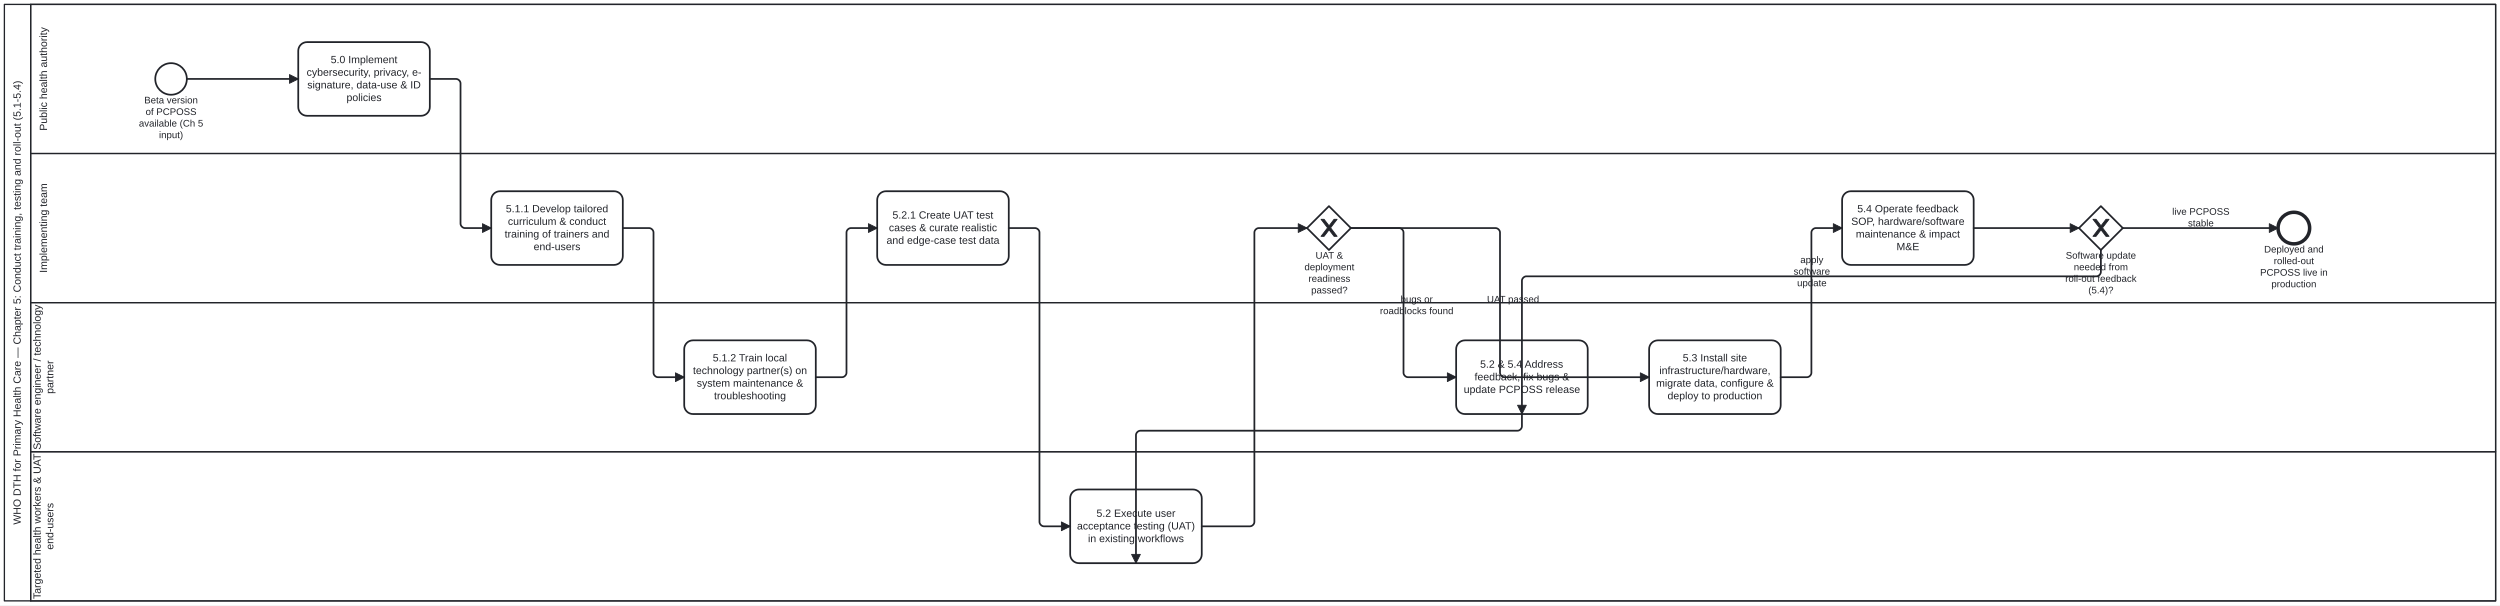
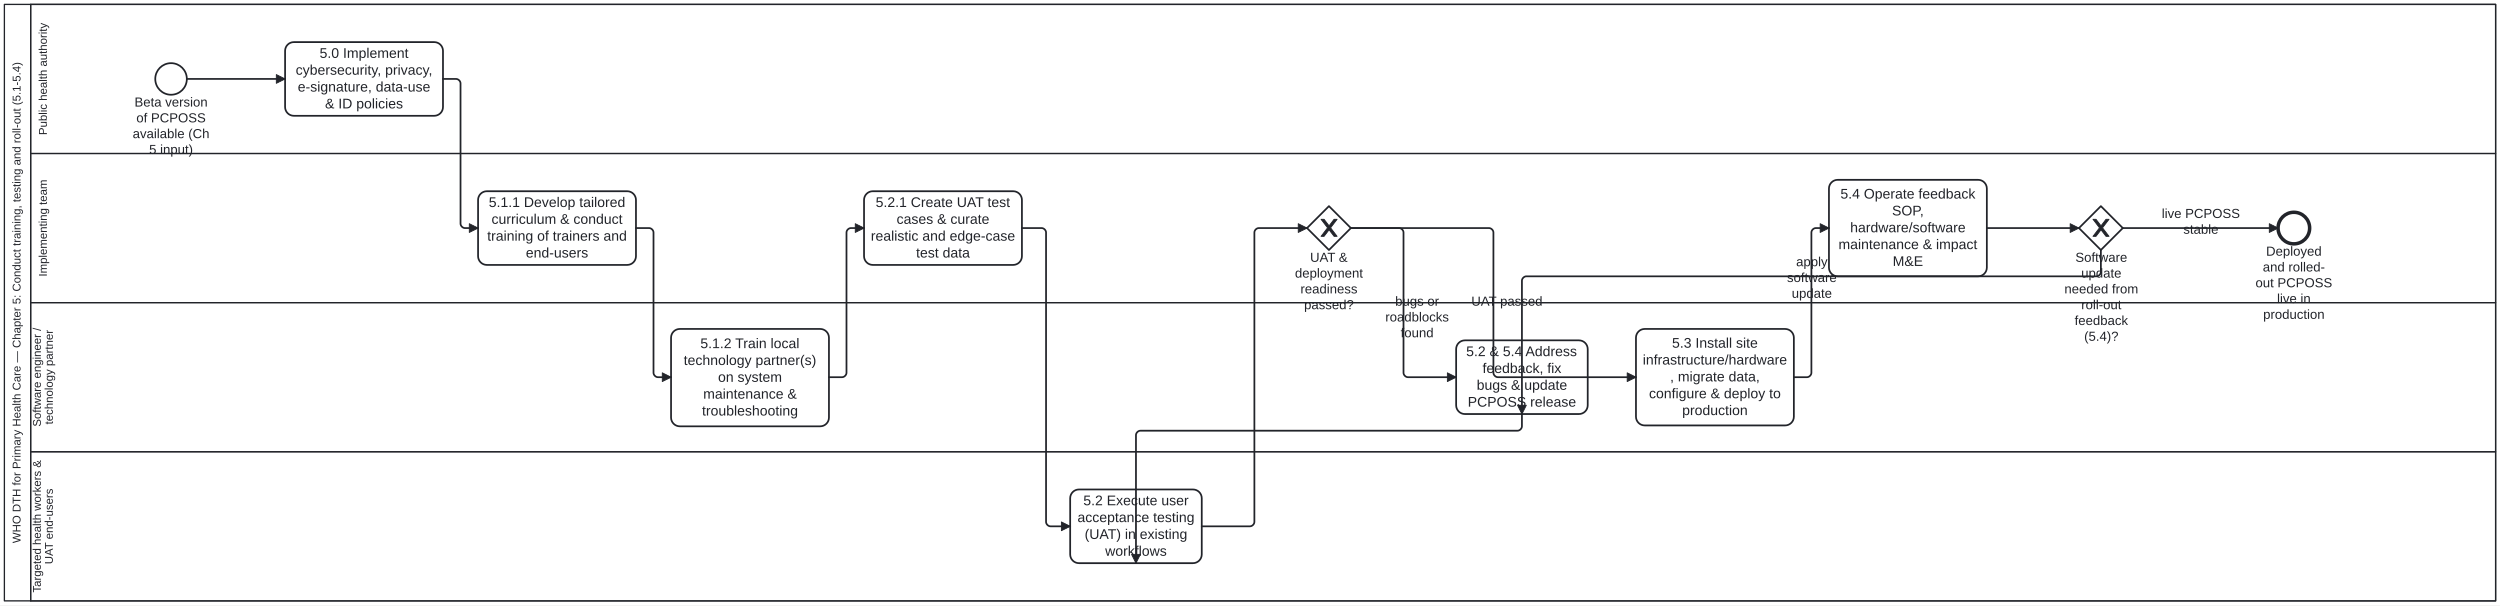
<svg xmlns="http://www.w3.org/2000/svg" width="100%" style="max-width:100%;height:auto" viewBox="155 75 2850 690" version="1.1">
  <rect x="155" y="75" width="2850" height="690" fill="#ffffff" />
  <g class="djs-group">
    <g class="djs-element djs-shape" data-element-id="Participant_Process_TrainingTestingAndRollOut" style="display: block;" transform="matrix(1 0 0 1 160 80)">
      <g class="djs-visual">
        <rect x="0" y="0" width="2840" height="680" rx="0" ry="0" style="stroke-linecap: round; stroke-linejoin: round; stroke: rgb(34, 36, 42); stroke-width: 1.5px; fill: white; fill-opacity: 0.95;" />
        <path style="fill: none; stroke-linecap: round; stroke-linejoin: round; stroke: rgb(34, 36, 42); stroke-width: 1.5px;" d="M30,0L30,680" />
-         <text lineHeight="1.2" class="djs-label" style="font-family: Arial, sans-serif; font-size: 12px; font-weight: normal; fill: rgb(34, 36, 42);" transform="matrix(-1.83697e-16 -1 1 -1.83697e-16 0 680)">
-           <tspan x="86.904" y="18.6">WHO DTH for Primary Health Care — Chapter 5: Conduct training, testing and roll-out (5.1-5.4)</tspan>
+         <text lineHeight="1.05" class="djs-label" transform="matrix(-1.83697e-16 -1 1 -1.83697e-16 0 680)" style="font-family: Arial, sans-serif; font-size: 13px; font-weight: normal; fill: rgb(34, 36, 42);">
+           <tspan x="65.813" y="18.413">WHO DTH for Primary Health Care — Chapter 5: Conduct training, testing and roll-out (5.1-5.4)</tspan>
        </text>
      </g>
      <rect class="djs-hit djs-hit-all" x="0" y="0" width="2840" height="680" style="fill: none; stroke-opacity: 0; stroke: white; stroke-width: 15px;" />
    </g>
    <g class="djs-children">
      <g class="djs-group">
        <g class="djs-element djs-shape" data-element-id="Lane-Ch5-Users" style="display: block;" transform="matrix(1 0 0 1 190 590)">
          <g class="djs-visual">
            <rect x="0" y="0" width="2810" height="170" rx="0" ry="0" style="stroke-linecap: round; stroke-linejoin: round; stroke: rgb(34, 36, 42); stroke-width: 1.5px; fill: white; fill-opacity: 0.25;" />
-             <text lineHeight="1.2" class="djs-label" style="font-family: Arial, sans-serif; font-size: 12px; font-weight: normal; fill: rgb(34, 36, 42);" transform="matrix(-1.83697e-16 -1 1 -1.83697e-16 0 170)">
-               <tspan x="2.075" y="11.4">Targeted health workers &amp; UAT</tspan>
-               <tspan x="58.319" y="25.8">end-users</tspan>
+             <text lineHeight="1.05" class="djs-label" transform="matrix(-1.83697e-16 -1 1 -1.83697e-16 0 170)" style="font-family: Arial, sans-serif; font-size: 13px; font-weight: normal; fill: rgb(34, 36, 42);">
+               <tspan x="9.488" y="11.588">Targeted health workers &amp; </tspan>
+               <tspan x="41.772" y="25.238">UAT end-users</tspan>
            </text>
          </g>
          <rect class="djs-hit djs-hit-all" x="0" y="0" width="2810" height="170" style="fill: none; stroke-opacity: 0; stroke: white; stroke-width: 15px;" />
        </g>
      </g>
      <g class="djs-group">
        <g class="djs-element djs-shape" data-element-id="Lane-Ch5-Engineer" style="display: block;" transform="matrix(1 0 0 1 190 420)">
          <g class="djs-visual">
            <rect x="0" y="0" width="2810" height="170" rx="0" ry="0" style="stroke-linecap: round; stroke-linejoin: round; stroke: rgb(34, 36, 42); stroke-width: 1.5px; fill: white; fill-opacity: 0.25;" />
-             <text lineHeight="1.2" class="djs-label" style="font-family: Arial, sans-serif; font-size: 12px; font-weight: normal; fill: rgb(34, 36, 42);" transform="matrix(-1.83697e-16 -1 1 -1.83697e-16 0 170)">
-               <tspan x="2.28" y="11.4">Software engineer / technology </tspan>
-               <tspan x="65.989" y="25.8">partner</tspan>
+             <text lineHeight="1.05" class="djs-label" transform="matrix(-1.83697e-16 -1 1 -1.83697e-16 0 170)" style="font-family: Arial, sans-serif; font-size: 13px; font-weight: normal; fill: rgb(34, 36, 42);">
+               <tspan x="28.633" y="11.588">Software engineer / </tspan>
+               <tspan x="31.159" y="25.238">technology partner</tspan>
            </text>
          </g>
          <rect class="djs-hit djs-hit-all" x="0" y="0" width="2810" height="170" style="fill: none; stroke-opacity: 0; stroke: white; stroke-width: 15px;" />
        </g>
      </g>
      <g class="djs-group">
        <g class="djs-element djs-shape" data-element-id="Lane-Ch5-Impl" style="display: block;" transform="matrix(1 0 0 1 190 250)">
          <g class="djs-visual">
            <rect x="0" y="0" width="2810" height="170" rx="0" ry="0" style="stroke-linecap: round; stroke-linejoin: round; stroke: rgb(34, 36, 42); stroke-width: 1.5px; fill: white; fill-opacity: 0.25;" />
-             <text lineHeight="1.2" class="djs-label" style="font-family: Arial, sans-serif; font-size: 12px; font-weight: normal; fill: rgb(34, 36, 42);" transform="matrix(-1.83697e-16 -1 1 -1.83697e-16 0 170)">
-               <tspan x="33.977" y="18.6">Implementing team</tspan>
+             <text lineHeight="1.05" class="djs-label" transform="matrix(-1.83697e-16 -1 1 -1.83697e-16 0 170)" style="font-family: Arial, sans-serif; font-size: 13px; font-weight: normal; fill: rgb(34, 36, 42);">
+               <tspan x="29.725" y="18.413">Implementing team</tspan>
            </text>
          </g>
          <rect class="djs-hit djs-hit-all" x="0" y="0" width="2810" height="170" style="fill: none; stroke-opacity: 0; stroke: white; stroke-width: 15px;" />
        </g>
      </g>
      <g class="djs-group">
        <g class="djs-element djs-shape" data-element-id="Lane-Ch5-PHA" style="display: block;" transform="matrix(1 0 0 1 190 80)">
          <g class="djs-visual">
            <rect x="0" y="0" width="2810" height="170" rx="0" ry="0" style="stroke-linecap: round; stroke-linejoin: round; stroke: rgb(34, 36, 42); stroke-width: 1.5px; fill: white; fill-opacity: 0.25;" />
-             <text lineHeight="1.2" class="djs-label" style="font-family: Arial, sans-serif; font-size: 12px; font-weight: normal; fill: rgb(34, 36, 42);" transform="matrix(-1.83697e-16 -1 1 -1.83697e-16 0 170)">
-               <tspan x="25.964" y="18.6">Public health authority</tspan>
+             <text lineHeight="1.05" class="djs-label" transform="matrix(-1.83697e-16 -1 1 -1.83697e-16 0 170)" style="font-family: Arial, sans-serif; font-size: 13px; font-weight: normal; fill: rgb(34, 36, 42);">
+               <tspan x="21.044" y="18.413">Public health authority</tspan>
            </text>
          </g>
          <rect class="djs-hit djs-hit-all" x="0" y="0" width="2810" height="170" style="fill: none; stroke-opacity: 0; stroke: white; stroke-width: 15px;" />
        </g>
      </g>
      <g class="djs-group">
        <g class="djs-element djs-shape" data-element-id="Start_Ch5" style="display: block;" transform="matrix(1 0 0 1 332 147)">
          <g class="djs-visual">
            <circle cx="18" cy="18" r="18" style="stroke-linecap: round; stroke-linejoin: round; stroke: rgb(34, 36, 42); stroke-width: 2px; fill: white; fill-opacity: 0.95;" />
          </g>
          <rect class="djs-hit djs-hit-all" x="0" y="0" width="36" height="36" style="fill: none; stroke-opacity: 0; stroke: white; stroke-width: 15px;" />
        </g>
      </g>
      <g class="djs-group">
-         <g class="djs-element djs-shape" data-element-id="Start_Ch5_label" style="display: block;" transform="matrix(1 0 0 1 313 183)">
-           <g class="djs-visual">
-             <text lineHeight="1.2" class="djs-label" style="font-family: Arial, sans-serif; font-size: 11px; font-weight: normal; fill: rgb(34, 36, 42);">
-               <tspan x="6.428" y="9.9">Beta version </tspan>
-               <tspan x="7.961" y="23.1">of PCPOSS </tspan>
-               <tspan x="0.313" y="36.3">available (Ch 5</tspan>
-               <tspan x="23.242" y="49.5">input)</tspan>
-             </text>
-           </g>
-           <rect class="djs-hit djs-hit-all" x="0" y="0" width="74" height="53" style="fill: none; stroke-opacity: 0; stroke: white; stroke-width: 15px;" />
-         </g>
-       </g>
-       <g class="djs-group">
-         <g class="djs-element djs-shape" data-element-id="Task_5_0_Policies" style="display: block;" transform="matrix(1 0 0 1 495 123)">
+         <g class="djs-element djs-shape" data-element-id="Start_Ch5_label" style="display: block;" transform="matrix(1 0 0 1 306 183)">
+           <g class="djs-visual">
+             <text lineHeight="1.2" class="djs-label" style="font-family: Arial, sans-serif; font-size: 15px; font-weight: normal; fill: rgb(34, 36, 42);">
+               <tspan x="2.311" y="13.5">Beta version</tspan>
+               <tspan x="4.402" y="31.5">of PCPOSS </tspan>
+               <tspan x="0.227" y="49.5">available (Ch</tspan>
+               <tspan x="18.984" y="67.5">5 input)</tspan>
+             </text>
+           </g>
+           <rect class="djs-hit djs-hit-all" x="0" y="0" width="88" height="72" style="fill: none; stroke-opacity: 0; stroke: white; stroke-width: 15px;" />
+         </g>
+       </g>
+       <g class="djs-group">
+         <g class="djs-element djs-shape" data-element-id="Task_5_0_Policies" style="display: block;" transform="matrix(1 0 0 1 480 123)">
+           <g class="djs-visual">
+             <rect x="0" y="0" width="180" height="84" rx="10" ry="10" style="stroke-linecap: round; stroke-linejoin: round; stroke: rgb(34, 36, 42); stroke-width: 2px; fill: white; fill-opacity: 0.95;" />
+             <text lineHeight="1.2" class="djs-label" style="font-family: Arial, sans-serif; font-size: 16px; font-weight: normal; fill: rgb(34, 36, 42);">
+               <tspan x="39.309" y="18">5.0 Implement </tspan>
+               <tspan x="12.055" y="37.2">cybersecurity, privacy, </tspan>
+               <tspan x="14.398" y="56.4">e-signature, data-use </tspan>
+               <tspan x="45.539" y="75.6">&amp; ID policies</tspan>
+             </text>
+           </g>
+           <rect class="djs-hit djs-hit-all" x="0" y="0" width="180" height="84" style="fill: none; stroke-opacity: 0; stroke: white; stroke-width: 15px;" />
+         </g>
+       </g>
+       <g class="djs-group">
+         <g class="djs-element djs-shape" data-element-id="Task_5_1_1_TrainUsers" style="display: block;" transform="matrix(1 0 0 1 700 293)">
+           <g class="djs-visual">
+             <rect x="0" y="0" width="180" height="84" rx="10" ry="10" style="stroke-linecap: round; stroke-linejoin: round; stroke: rgb(34, 36, 42); stroke-width: 2px; fill: white; fill-opacity: 0.95;" />
+             <text lineHeight="1.2" class="djs-label" style="font-family: Arial, sans-serif; font-size: 16px; font-weight: normal; fill: rgb(34, 36, 42);">
+               <tspan x="12.172" y="18">5.1.1 Develop tailored </tspan>
+               <tspan x="15.305" y="37.2">curriculum &amp; conduct </tspan>
+               <tspan x="10.398" y="56.4">training of trainers and</tspan>
+               <tspan x="54.426" y="75.6">end-users</tspan>
+             </text>
+           </g>
+           <rect class="djs-hit djs-hit-all" x="0" y="0" width="180" height="84" style="fill: none; stroke-opacity: 0; stroke: white; stroke-width: 15px;" />
+         </g>
+       </g>
+       <g class="djs-group">
+         <g class="djs-element djs-shape" data-element-id="Task_5_1_2_TrainMaintenance" style="display: block;" transform="matrix(1 0 0 1 920 450)">
+           <g class="djs-visual">
+             <rect x="0" y="0" width="180" height="111" rx="10" ry="10" style="stroke-linecap: round; stroke-linejoin: round; stroke: rgb(34, 36, 42); stroke-width: 2px; fill: white; fill-opacity: 0.95;" />
+             <text lineHeight="1.2" class="djs-label" style="font-family: Arial, sans-serif; font-size: 16px; font-weight: normal; fill: rgb(34, 36, 42);">
+               <tspan x="33.379" y="21.9">5.1.2 Train local </tspan>
+               <tspan x="14.406" y="41.1">technology partner(s) </tspan>
+               <tspan x="53.543" y="60.3">on system </tspan>
+               <tspan x="36.633" y="79.5">maintenance &amp; </tspan>
+               <tspan x="35.293" y="98.7">troubleshooting</tspan>
+             </text>
+           </g>
+           <rect class="djs-hit djs-hit-all" x="0" y="0" width="180" height="111" style="fill: none; stroke-opacity: 0; stroke: white; stroke-width: 15px;" />
+         </g>
+       </g>
+       <g class="djs-group">
+         <g class="djs-element djs-shape" data-element-id="Task_5_2_1_CurateTestCases" style="display: block;" transform="matrix(1 0 0 1 1140 293)">
+           <g class="djs-visual">
+             <rect x="0" y="0" width="180" height="84" rx="10" ry="10" style="stroke-linecap: round; stroke-linejoin: round; stroke: rgb(34, 36, 42); stroke-width: 2px; fill: white; fill-opacity: 0.95;" />
+             <text lineHeight="1.2" class="djs-label" style="font-family: Arial, sans-serif; font-size: 16px; font-weight: normal; fill: rgb(34, 36, 42);">
+               <tspan x="13.227" y="18">5.2.1 Create UAT test </tspan>
+               <tspan x="37.086" y="37.2">cases &amp; curate </tspan>
+               <tspan x="7.73" y="56.4">realistic and edge-case</tspan>
+               <tspan x="59.312" y="75.6">test data</tspan>
+             </text>
+           </g>
+           <rect class="djs-hit djs-hit-all" x="0" y="0" width="180" height="84" style="fill: none; stroke-opacity: 0; stroke: white; stroke-width: 15px;" />
+         </g>
+       </g>
+       <g class="djs-group">
+         <g class="djs-element djs-shape" data-element-id="Task_5_2_RunUat" style="display: block;" transform="matrix(1 0 0 1 1375 633)">
          <g class="djs-visual">
            <rect x="0" y="0" width="150" height="84" rx="10" ry="10" style="stroke-linecap: round; stroke-linejoin: round; stroke: rgb(34, 36, 42); stroke-width: 2px; fill: white; fill-opacity: 0.95;" />
-             <text lineHeight="1.2" class="djs-label" style="font-family: Arial, sans-serif; font-size: 12px; font-weight: normal; fill: rgb(34, 36, 42);">
-               <tspan x="36.981" y="24">5.0 Implement </tspan>
-               <tspan x="9.539" y="38.4">cybersecurity, privacy, e-</tspan>
-               <tspan x="10.298" y="52.8">signature, data-use &amp; ID </tspan>
-               <tspan x="54.99" y="67.2">policies</tspan>
-             </text>
-           </g>
-           <rect class="djs-hit djs-hit-all" x="0" y="0" width="150" height="84" style="fill: none; stroke-opacity: 0; stroke: white; stroke-width: 15px;" />
-         </g>
-       </g>
-       <g class="djs-group">
-         <g class="djs-element djs-shape" data-element-id="Task_5_1_1_TrainUsers" style="display: block;" transform="matrix(1 0 0 1 715 293)">
-           <g class="djs-visual">
-             <rect x="0" y="0" width="150" height="84" rx="10" ry="10" style="stroke-linecap: round; stroke-linejoin: round; stroke: rgb(34, 36, 42); stroke-width: 2px; fill: white; fill-opacity: 0.95;" />
-             <text lineHeight="1.2" class="djs-label" style="font-family: Arial, sans-serif; font-size: 12px; font-weight: normal; fill: rgb(34, 36, 42);">
-               <tspan x="16.629" y="24">5.1.1 Develop tailored </tspan>
-               <tspan x="18.979" y="38.4">curriculum &amp; conduct </tspan>
-               <tspan x="15.299" y="52.8">training of trainers and </tspan>
-               <tspan x="48.319" y="67.2">end-users</tspan>
-             </text>
-           </g>
-           <rect class="djs-hit djs-hit-all" x="0" y="0" width="150" height="84" style="fill: none; stroke-opacity: 0; stroke: white; stroke-width: 15px;" />
-         </g>
-       </g>
-       <g class="djs-group">
-         <g class="djs-element djs-shape" data-element-id="Task_5_1_2_TrainMaintenance" style="display: block;" transform="matrix(1 0 0 1 935 463)">
-           <g class="djs-visual">
-             <rect x="0" y="0" width="150" height="84" rx="10" ry="10" style="stroke-linecap: round; stroke-linejoin: round; stroke: rgb(34, 36, 42); stroke-width: 2px; fill: white; fill-opacity: 0.95;" />
-             <text lineHeight="1.2" class="djs-label" style="font-family: Arial, sans-serif; font-size: 12px; font-weight: normal; fill: rgb(34, 36, 42);">
-               <tspan x="32.534" y="24">5.1.2 Train local </tspan>
-               <tspan x="9.964" y="38.4">technology partner(s) on</tspan>
-               <tspan x="14.306" y="52.8">system maintenance &amp; </tspan>
-               <tspan x="33.97" y="67.2">troubleshooting</tspan>
-             </text>
-           </g>
-           <rect class="djs-hit djs-hit-all" x="0" y="0" width="150" height="84" style="fill: none; stroke-opacity: 0; stroke: white; stroke-width: 15px;" />
-         </g>
-       </g>
-       <g class="djs-group">
-         <g class="djs-element djs-shape" data-element-id="Task_5_2_1_CurateTestCases" style="display: block;" transform="matrix(1 0 0 1 1155 293)">
-           <g class="djs-visual">
-             <rect x="0" y="0" width="150" height="84" rx="10" ry="10" style="stroke-linecap: round; stroke-linejoin: round; stroke: rgb(34, 36, 42); stroke-width: 2px; fill: white; fill-opacity: 0.95;" />
-             <text lineHeight="1.2" class="djs-label" style="font-family: Arial, sans-serif; font-size: 12px; font-weight: normal; fill: rgb(34, 36, 42);">
-               <tspan x="17.42" y="31.2">5.2.1 Create UAT test </tspan>
-               <tspan x="13.31" y="45.6">cases &amp; curate realistic </tspan>
-               <tspan x="10.62" y="60">and edge-case test data</tspan>
-             </text>
-           </g>
-           <rect class="djs-hit djs-hit-all" x="0" y="0" width="150" height="84" style="fill: none; stroke-opacity: 0; stroke: white; stroke-width: 15px;" />
-         </g>
-       </g>
-       <g class="djs-group">
-         <g class="djs-element djs-shape" data-element-id="Task_5_2_RunUat" style="display: block;" transform="matrix(1 0 0 1 1375 633)">
-           <g class="djs-visual">
-             <rect x="0" y="0" width="150" height="84" rx="10" ry="10" style="stroke-linecap: round; stroke-linejoin: round; stroke: rgb(34, 36, 42); stroke-width: 2px; fill: white; fill-opacity: 0.95;" />
-             <text lineHeight="1.2" class="djs-label" style="font-family: Arial, sans-serif; font-size: 12px; font-weight: normal; fill: rgb(34, 36, 42);">
-               <tspan x="29.974" y="31.2">5.2 Execute user </tspan>
-               <tspan x="7.749" y="45.6">acceptance testing (UAT) </tspan>
-               <tspan x="20.314" y="60">in existing workflows</tspan>
+             <text lineHeight="1.2" class="djs-label" style="font-family: Arial, sans-serif; font-size: 16px; font-weight: normal; fill: rgb(34, 36, 42);">
+               <tspan x="14.965" y="18">5.2 Execute user </tspan>
+               <tspan x="8.289" y="37.2">acceptance testing</tspan>
+               <tspan x="16.469" y="56.4">(UAT) in existing </tspan>
+               <tspan x="39.883" y="75.6">workflows</tspan>
            </text>
          </g>
          <rect class="djs-hit djs-hit-all" x="0" y="0" width="150" height="84" style="fill: none; stroke-opacity: 0; stroke: white; stroke-width: 15px;" />
        </g>
      </g>
      <g class="djs-group">
        <g class="djs-element djs-shape" data-element-id="GW_UatPassed" style="display: block;" transform="matrix(1 0 0 1 1645 310)">
          <g class="djs-visual">
            <polygon points="25,0 50,25 25,50 0,25" style="stroke-linecap: round; stroke-linejoin: round; stroke: rgb(34, 36, 42); stroke-width: 2px; fill: white; fill-opacity: 0.95;" />
            <path d="m 16,15 7.429,9.714 -7.429,9.714 3.429,0 5.714,-7.464 5.714,7.464 3.429,0 -7.429,-9.714 7.429,-9.714 -3.429,0 -5.714,7.464 -5.714,-7.464 -3.429,0 z" style="fill: rgb(34, 36, 42); stroke-linecap: round; stroke-linejoin: round; stroke: rgb(34, 36, 42); stroke-width: 1px;" />
          </g>
          <rect class="djs-hit djs-hit-all" x="0" y="0" width="50" height="50" style="fill: none; stroke-opacity: 0; stroke: white; stroke-width: 15px;" />
        </g>
      </g>
      <g class="djs-group">
-         <g class="djs-element djs-shape" data-element-id="GW_UatPassed_label" style="display: block;" transform="matrix(1 0 0 1 1642 360)">
-           <g class="djs-visual">
-             <text lineHeight="1.2" class="djs-label" style="font-family: Arial, sans-serif; font-size: 11px; font-weight: normal; fill: rgb(34, 36, 42);">
-               <tspan x="12.712" y="9.9">UAT &amp; </tspan>
-               <tspan x="0.065" y="23.1">deployment</tspan>
-               <tspan x="4.652" y="36.3">readiness </tspan>
-               <tspan x="7.706" y="49.5">passed?</tspan>
-             </text>
-           </g>
-           <rect class="djs-hit djs-hit-all" x="0" y="0" width="57" height="53" style="fill: none; stroke-opacity: 0; stroke: white; stroke-width: 15px;" />
+         <g class="djs-element djs-shape" data-element-id="GW_UatPassed_label" style="display: block;" transform="matrix(1 0 0 1 1631 360)">
+           <g class="djs-visual">
+             <text lineHeight="1.2" class="djs-label" style="font-family: Arial, sans-serif; font-size: 15px; font-weight: normal; fill: rgb(34, 36, 42);">
+               <tspan x="17.47" y="13.5">UAT &amp; </tspan>
+               <tspan x="0.226" y="31.5">deployment</tspan>
+               <tspan x="6.48" y="49.5">readiness </tspan>
+               <tspan x="10.644" y="67.5">passed?</tspan>
+             </text>
+           </g>
+           <rect class="djs-hit djs-hit-all" x="0" y="0" width="78" height="72" style="fill: none; stroke-opacity: 0; stroke: white; stroke-width: 15px;" />
        </g>
      </g>
      <g class="djs-group">
        <g class="djs-element djs-shape" data-element-id="Task_5_2_UpdatePcposs" style="display: block;" transform="matrix(1 0 0 1 1815 463)">
          <g class="djs-visual">
            <rect x="0" y="0" width="150" height="84" rx="10" ry="10" style="stroke-linecap: round; stroke-linejoin: round; stroke: rgb(34, 36, 42); stroke-width: 2px; fill: white; fill-opacity: 0.95;" />
-             <text lineHeight="1.2" class="djs-label" style="font-family: Arial, sans-serif; font-size: 12px; font-weight: normal; fill: rgb(34, 36, 42);">
-               <tspan x="27.305" y="31.2">5.2 &amp; 5.4 Address </tspan>
-               <tspan x="20.968" y="45.6">feedback, fix bugs &amp; </tspan>
-               <tspan x="8.628" y="60">update PCPOSS release</tspan>
+             <text lineHeight="1.2" class="djs-label" style="font-family: Arial, sans-serif; font-size: 16px; font-weight: normal; fill: rgb(34, 36, 42);">
+               <tspan x="11.406" y="18">5.2 &amp; 5.4 Address</tspan>
+               <tspan x="30.086" y="37.2">feedback, fix </tspan>
+               <tspan x="23.402" y="56.4">bugs &amp; update </tspan>
+               <tspan x="13.195" y="75.6">PCPOSS release</tspan>
            </text>
          </g>
          <rect class="djs-hit djs-hit-all" x="0" y="0" width="150" height="84" style="fill: none; stroke-opacity: 0; stroke: white; stroke-width: 15px;" />
        </g>
      </g>
      <g class="djs-group">
-         <g class="djs-element djs-shape" data-element-id="Task_5_3_DeploySystem" style="display: block;" transform="matrix(1 0 0 1 2035 463)">
-           <g class="djs-visual">
-             <rect x="0" y="0" width="150" height="84" rx="10" ry="10" style="stroke-linecap: round; stroke-linejoin: round; stroke: rgb(34, 36, 42); stroke-width: 2px; fill: white; fill-opacity: 0.95;" />
-             <text lineHeight="1.2" class="djs-label" style="font-family: Arial, sans-serif; font-size: 12px; font-weight: normal; fill: rgb(34, 36, 42);">
-               <tspan x="38.314" y="24">5.3 Install site </tspan>
-               <tspan x="11.64" y="38.4">infrastructure/hardware, </tspan>
-               <tspan x="7.963" y="52.8">migrate data, configure &amp;</tspan>
-               <tspan x="20.962" y="67.2">deploy to production</tspan>
-             </text>
-           </g>
-           <rect class="djs-hit djs-hit-all" x="0" y="0" width="150" height="84" style="fill: none; stroke-opacity: 0; stroke: white; stroke-width: 15px;" />
-         </g>
-       </g>
-       <g class="djs-group">
-         <g class="djs-element djs-shape" data-element-id="Task_5_4_FeedbackAndMaintenance" style="display: block;" transform="matrix(1 0 0 1 2255 293)">
-           <g class="djs-visual">
-             <rect x="0" y="0" width="150" height="84" rx="10" ry="10" style="stroke-linecap: round; stroke-linejoin: round; stroke: rgb(34, 36, 42); stroke-width: 2px; fill: white; fill-opacity: 0.95;" />
-             <text lineHeight="1.2" class="djs-label" style="font-family: Arial, sans-serif; font-size: 12px; font-weight: normal; fill: rgb(34, 36, 42);">
-               <tspan x="17.294" y="24">5.4 Operate feedback </tspan>
-               <tspan x="10.412" y="38.4">SOP, hardware/software</tspan>
-               <tspan x="15.636" y="52.8">maintenance &amp; impact </tspan>
-               <tspan x="61.998" y="67.2">M&amp;E</tspan>
-             </text>
-           </g>
-           <rect class="djs-hit djs-hit-all" x="0" y="0" width="150" height="84" style="fill: none; stroke-opacity: 0; stroke: white; stroke-width: 15px;" />
+         <g class="djs-element djs-shape" data-element-id="Task_5_3_DeploySystem" style="display: block;" transform="matrix(1 0 0 1 2020 450)">
+           <g class="djs-visual">
+             <rect x="0" y="0" width="180" height="110" rx="10" ry="10" style="stroke-linecap: round; stroke-linejoin: round; stroke: rgb(34, 36, 42); stroke-width: 2px; fill: white; fill-opacity: 0.95;" />
+             <text lineHeight="1.2" class="djs-label" style="font-family: Arial, sans-serif; font-size: 16px; font-weight: normal; fill: rgb(34, 36, 42);">
+               <tspan x="41.086" y="21.4">5.3 Install site </tspan>
+               <tspan x="7.742" y="40.6">infrastructure/hardware</tspan>
+               <tspan x="38.863" y="59.8">, migrate data, </tspan>
+               <tspan x="14.84" y="79">configure &amp; deploy to </tspan>
+               <tspan x="52.641" y="98.2">production</tspan>
+             </text>
+           </g>
+           <rect class="djs-hit djs-hit-all" x="0" y="0" width="180" height="110" style="fill: none; stroke-opacity: 0; stroke: white; stroke-width: 15px;" />
+         </g>
+       </g>
+       <g class="djs-group">
+         <g class="djs-element djs-shape" data-element-id="Task_5_4_FeedbackAndMaintenance" style="display: block;" transform="matrix(1 0 0 1 2240 280)">
+           <g class="djs-visual">
+             <rect x="0" y="0" width="180" height="110" rx="10" ry="10" style="stroke-linecap: round; stroke-linejoin: round; stroke: rgb(34, 36, 42); stroke-width: 2px; fill: white; fill-opacity: 0.95;" />
+             <text lineHeight="1.2" class="djs-label" style="font-family: Arial, sans-serif; font-size: 16px; font-weight: normal; fill: rgb(34, 36, 42);">
+               <tspan x="13.059" y="21.4">5.4 Operate feedback </tspan>
+               <tspan x="71.914" y="40.6">SOP, </tspan>
+               <tspan x="24.191" y="59.8">hardware/software </tspan>
+               <tspan x="10.848" y="79">maintenance &amp; impact</tspan>
+               <tspan x="72.664" y="98.2">M&amp;E</tspan>
+             </text>
+           </g>
+           <rect class="djs-hit djs-hit-all" x="0" y="0" width="180" height="110" style="fill: none; stroke-opacity: 0; stroke: white; stroke-width: 15px;" />
        </g>
      </g>
      <g class="djs-group">
        <g class="djs-element djs-shape" data-element-id="GW_MaintenanceUpdate" style="display: block;" transform="matrix(1 0 0 1 2525 310)">
          <g class="djs-visual">
            <polygon points="25,0 50,25 25,50 0,25" style="stroke-linecap: round; stroke-linejoin: round; stroke: rgb(34, 36, 42); stroke-width: 2px; fill: white; fill-opacity: 0.95;" />
            <path d="m 16,15 7.429,9.714 -7.429,9.714 3.429,0 5.714,-7.464 5.714,7.464 3.429,0 -7.429,-9.714 7.429,-9.714 -3.429,0 -5.714,7.464 -5.714,-7.464 -3.429,0 z" style="fill: rgb(34, 36, 42); stroke-linecap: round; stroke-linejoin: round; stroke: rgb(34, 36, 42); stroke-width: 1px;" />
          </g>
          <rect class="djs-hit djs-hit-all" x="0" y="0" width="50" height="50" style="fill: none; stroke-opacity: 0; stroke: white; stroke-width: 15px;" />
        </g>
      </g>
      <g class="djs-group">
        <g class="djs-element djs-shape" data-element-id="GW_MaintenanceUpdate_label" style="display: block;" transform="matrix(1 0 0 1 2508 360)">
          <g class="djs-visual">
-             <text lineHeight="1.2" class="djs-label" style="font-family: Arial, sans-serif; font-size: 11px; font-weight: normal; fill: rgb(34, 36, 42);">
-               <tspan x="1.945" y="9.9">Software update </tspan>
-               <tspan x="11.119" y="23.1">needed from </tspan>
-               <tspan x="1.338" y="36.3">roll-out feedback</tspan>
-               <tspan x="27.632" y="49.5">(5.4)?</tspan>
-             </text>
-           </g>
-           <rect class="djs-hit djs-hit-all" x="0" y="0" width="84" height="53" style="fill: none; stroke-opacity: 0; stroke: white; stroke-width: 15px;" />
+             <text lineHeight="1.2" class="djs-label" style="font-family: Arial, sans-serif; font-size: 15px; font-weight: normal; fill: rgb(34, 36, 42);">
+               <tspan x="12.903" y="13.5">Software </tspan>
+               <tspan x="19.561" y="31.5">update </tspan>
+               <tspan x="0.389" y="49.5">needed from </tspan>
+               <tspan x="19.575" y="67.5">roll-out </tspan>
+               <tspan x="12.061" y="85.5">feedback </tspan>
+               <tspan x="22.908" y="103.5">(5.4)?</tspan>
+             </text>
+           </g>
+           <rect class="djs-hit djs-hit-all" x="0" y="0" width="85" height="108" style="fill: none; stroke-opacity: 0; stroke: white; stroke-width: 15px;" />
        </g>
      </g>
      <g class="djs-group">
        <g class="djs-element djs-shape" data-element-id="End_Ch5" style="display: block;" transform="matrix(1 0 0 1 2752 317)">
          <g class="djs-visual">
            <circle cx="18" cy="18" r="18" style="stroke-linecap: round; stroke-linejoin: round; stroke: rgb(34, 36, 42); stroke-width: 4px; fill: white; fill-opacity: 0.95;" />
          </g>
          <rect class="djs-hit djs-hit-all" x="0" y="0" width="36" height="36" style="fill: none; stroke-opacity: 0; stroke: white; stroke-width: 15px;" />
        </g>
      </g>
      <g class="djs-group">
-         <g class="djs-element djs-shape" data-element-id="End_Ch5_label" style="display: block;" transform="matrix(1 0 0 1 2731 353)">
-           <g class="djs-visual">
-             <text lineHeight="1.2" class="djs-label" style="font-family: Arial, sans-serif; font-size: 11px; font-weight: normal; fill: rgb(34, 36, 42);">
-               <tspan x="5.057" y="9.9">Deployed and </tspan>
-               <tspan x="16.071" y="23.1">rolled-out </tspan>
-               <tspan x="0.487" y="36.3">PCPOSS live in</tspan>
-               <tspan x="13.315" y="49.5">production</tspan>
-             </text>
-           </g>
-           <rect class="djs-hit djs-hit-all" x="0" y="0" width="78" height="53" style="fill: none; stroke-opacity: 0; stroke: white; stroke-width: 15px;" />
+         <g class="djs-element djs-shape" data-element-id="End_Ch5_label" style="display: block;" transform="matrix(1 0 0 1 2726 353)">
+           <g class="djs-visual">
+             <text lineHeight="1.2" class="djs-label" style="font-family: Arial, sans-serif; font-size: 15px; font-weight: normal; fill: rgb(34, 36, 42);">
+               <tspan x="12.312" y="13.5">Deployed </tspan>
+               <tspan x="8.562" y="31.5">and rolled-</tspan>
+               <tspan x="0.23" y="49.5">out PCPOSS </tspan>
+               <tspan x="24.825" y="67.5">live in </tspan>
+               <tspan x="8.976" y="85.5">production</tspan>
+             </text>
+           </g>
+           <rect class="djs-hit djs-hit-all" x="0" y="0" width="88" height="90" style="fill: none; stroke-opacity: 0; stroke: white; stroke-width: 15px;" />
        </g>
      </g>
      <g class="djs-group">
        <g class="djs-element djs-connection" data-element-id="Flow_Ch5_1" style="display: block;">
          <g class="djs-visual">
            <defs>
              <marker id="bpmn-marker-1" viewBox="0 0 20 20" refX="11" refY="10" markerWidth="10" markerHeight="10" orient="auto">
                <path d="M 1 5 L 11 10 L 1 15 Z" style="stroke-linecap: round; stroke-linejoin: round; stroke: rgb(34, 36, 42); stroke-width: 1px; fill: rgb(34, 36, 42);" />
              </marker>
            </defs>
-             <path data-corner-radius="5" style="fill: none; stroke-linecap: round; stroke-linejoin: round; stroke: rgb(34, 36, 42); stroke-width: 2px; marker-end: url('#bpmn-marker-1');" d="M368,165L495,165" />
-           </g>
-           <path d="M368,165L495,165" class="djs-hit djs-hit-stroke" style="fill: none; stroke-opacity: 0; stroke: white; stroke-width: 15px;" />
+             <path data-corner-radius="5" style="fill: none; stroke-linecap: round; stroke-linejoin: round; stroke: rgb(34, 36, 42); stroke-width: 2px; marker-end: url('#bpmn-marker-1');" d="M368,165L480,165" />
+           </g>
+           <path d="M368,165L480,165" class="djs-hit djs-hit-stroke" style="fill: none; stroke-opacity: 0; stroke: white; stroke-width: 15px;" />
        </g>
      </g>
      <g class="djs-group">
        <g class="djs-element djs-connection" data-element-id="Flow_Ch5_2" style="display: block;">
          <g class="djs-visual">
            <defs>
              <marker id="bpmn-marker-2" viewBox="0 0 20 20" refX="11" refY="10" markerWidth="10" markerHeight="10" orient="auto">
                <path d="M 1 5 L 11 10 L 1 15 Z" style="stroke-linecap: round; stroke-linejoin: round; stroke: rgb(34, 36, 42); stroke-width: 1px; fill: rgb(34, 36, 42);" />
              </marker>
            </defs>
-             <path data-corner-radius="5" style="fill: none; stroke-linecap: round; stroke-linejoin: round; stroke: rgb(34, 36, 42); stroke-width: 2px; marker-end: url('#bpmn-marker-2');" d="M645,165L675,165C677.5,165,680,167.5,680,170L680,330C680,332.5,682.5,335,685,335L715,335" />
-           </g>
-           <path d="M645,165L680,165L680,335L715,335" class="djs-hit djs-hit-stroke" style="fill: none; stroke-opacity: 0; stroke: white; stroke-width: 15px;" />
+             <path data-corner-radius="5" style="fill: none; stroke-linecap: round; stroke-linejoin: round; stroke: rgb(34, 36, 42); stroke-width: 2px; marker-end: url('#bpmn-marker-2');" d="M660,165L675,165C677.5,165,680,167.5,680,170L680,330C680,332.5,682.5,335,685,335L700,335" />
+           </g>
+           <path d="M660,165L680,165L680,335L700,335" class="djs-hit djs-hit-stroke" style="fill: none; stroke-opacity: 0; stroke: white; stroke-width: 15px;" />
        </g>
      </g>
      <g class="djs-group">
        <g class="djs-element djs-connection" data-element-id="Flow_Ch5_3" style="display: block;">
          <g class="djs-visual">
            <defs>
              <marker id="bpmn-marker-3" viewBox="0 0 20 20" refX="11" refY="10" markerWidth="10" markerHeight="10" orient="auto">
                <path d="M 1 5 L 11 10 L 1 15 Z" style="stroke-linecap: round; stroke-linejoin: round; stroke: rgb(34, 36, 42); stroke-width: 1px; fill: rgb(34, 36, 42);" />
              </marker>
            </defs>
-             <path data-corner-radius="5" style="fill: none; stroke-linecap: round; stroke-linejoin: round; stroke: rgb(34, 36, 42); stroke-width: 2px; marker-end: url('#bpmn-marker-3');" d="M865,335L895,335C897.5,335,900,337.5,900,340L900,500C900,502.5,902.5,505,905,505L935,505" />
-           </g>
-           <path d="M865,335L900,335L900,505L935,505" class="djs-hit djs-hit-stroke" style="fill: none; stroke-opacity: 0; stroke: white; stroke-width: 15px;" />
+             <path data-corner-radius="5" style="fill: none; stroke-linecap: round; stroke-linejoin: round; stroke: rgb(34, 36, 42); stroke-width: 2px; marker-end: url('#bpmn-marker-3');" d="M880,335L895,335C897.5,335,900,337.5,900,340L900,500C900,502.5,902.5,505,905,505L920,505" />
+           </g>
+           <path d="M880,335L900,335L900,505L920,505" class="djs-hit djs-hit-stroke" style="fill: none; stroke-opacity: 0; stroke: white; stroke-width: 15px;" />
        </g>
      </g>
      <g class="djs-group">
        <g class="djs-element djs-connection" data-element-id="Flow_Ch5_4" style="display: block;">
          <g class="djs-visual">
            <defs>
              <marker id="bpmn-marker-4" viewBox="0 0 20 20" refX="11" refY="10" markerWidth="10" markerHeight="10" orient="auto">
                <path d="M 1 5 L 11 10 L 1 15 Z" style="stroke-linecap: round; stroke-linejoin: round; stroke: rgb(34, 36, 42); stroke-width: 1px; fill: rgb(34, 36, 42);" />
              </marker>
            </defs>
-             <path data-corner-radius="5" style="fill: none; stroke-linecap: round; stroke-linejoin: round; stroke: rgb(34, 36, 42); stroke-width: 2px; marker-end: url('#bpmn-marker-4');" d="M1085,505L1115,505C1117.5,505,1120,502.5,1120,500L1120,340C1120,337.5,1122.5,335,1125,335L1155,335" />
-           </g>
-           <path d="M1085,505L1120,505L1120,335L1155,335" class="djs-hit djs-hit-stroke" style="fill: none; stroke-opacity: 0; stroke: white; stroke-width: 15px;" />
+             <path data-corner-radius="5" style="fill: none; stroke-linecap: round; stroke-linejoin: round; stroke: rgb(34, 36, 42); stroke-width: 2px; marker-end: url('#bpmn-marker-4');" d="M1100,505L1115,505C1117.5,505,1120,502.5,1120,500L1120,340C1120,337.5,1122.5,335,1125,335L1140,335" />
+           </g>
+           <path d="M1100,505L1120,505L1120,335L1140,335" class="djs-hit djs-hit-stroke" style="fill: none; stroke-opacity: 0; stroke: white; stroke-width: 15px;" />
        </g>
      </g>
      <g class="djs-group">
        <g class="djs-element djs-connection" data-element-id="Flow_Ch5_5" style="display: block;">
          <g class="djs-visual">
            <defs>
              <marker id="bpmn-marker-5" viewBox="0 0 20 20" refX="11" refY="10" markerWidth="10" markerHeight="10" orient="auto">
                <path d="M 1 5 L 11 10 L 1 15 Z" style="stroke-linecap: round; stroke-linejoin: round; stroke: rgb(34, 36, 42); stroke-width: 1px; fill: rgb(34, 36, 42);" />
              </marker>
            </defs>
-             <path data-corner-radius="5" style="fill: none; stroke-linecap: round; stroke-linejoin: round; stroke: rgb(34, 36, 42); stroke-width: 2px; marker-end: url('#bpmn-marker-5');" d="M1305,335L1335,335C1337.5,335,1340,337.5,1340,340L1340,670C1340,672.5,1342.5,675,1345,675L1375,675" />
-           </g>
-           <path d="M1305,335L1340,335L1340,675L1375,675" class="djs-hit djs-hit-stroke" style="fill: none; stroke-opacity: 0; stroke: white; stroke-width: 15px;" />
+             <path data-corner-radius="5" style="fill: none; stroke-linecap: round; stroke-linejoin: round; stroke: rgb(34, 36, 42); stroke-width: 2px; marker-end: url('#bpmn-marker-5');" d="M1320,335L1342.5,335C1345,335,1347.5,337.5,1347.5,340L1347.5,670C1347.5,672.5,1350,675,1352.5,675L1375,675" />
+           </g>
+           <path d="M1320,335L1347.5,335L1347.5,675L1375,675" class="djs-hit djs-hit-stroke" style="fill: none; stroke-opacity: 0; stroke: white; stroke-width: 15px;" />
        </g>
      </g>
      <g class="djs-group">
        <g class="djs-element djs-connection" data-element-id="Flow_Ch5_6" style="display: block;">
          <g class="djs-visual">
            <defs>
              <marker id="bpmn-marker-6" viewBox="0 0 20 20" refX="11" refY="10" markerWidth="10" markerHeight="10" orient="auto">
                <path d="M 1 5 L 11 10 L 1 15 Z" style="stroke-linecap: round; stroke-linejoin: round; stroke: rgb(34, 36, 42); stroke-width: 1px; fill: rgb(34, 36, 42);" />
              </marker>
            </defs>
            <path data-corner-radius="5" style="fill: none; stroke-linecap: round; stroke-linejoin: round; stroke: rgb(34, 36, 42); stroke-width: 2px; marker-end: url('#bpmn-marker-6');" d="M1525,675L1580,675C1582.5,675,1585,672.5,1585,670L1585,340C1585,337.5,1587.5,335,1590,335L1645,335" />
          </g>
          <path d="M1525,675L1585,675L1585,335L1645,335" class="djs-hit djs-hit-stroke" style="fill: none; stroke-opacity: 0; stroke: white; stroke-width: 15px;" />
        </g>
      </g>
      <g class="djs-group">
        <g class="djs-element djs-connection" data-element-id="Flow_Ch5_7_Fix" style="display: block;">
          <g class="djs-visual">
            <defs>
              <marker id="bpmn-marker-7" viewBox="0 0 20 20" refX="11" refY="10" markerWidth="10" markerHeight="10" orient="auto">
                <path d="M 1 5 L 11 10 L 1 15 Z" style="stroke-linecap: round; stroke-linejoin: round; stroke: rgb(34, 36, 42); stroke-width: 1px; fill: rgb(34, 36, 42);" />
              </marker>
            </defs>
            <path data-corner-radius="5" style="fill: none; stroke-linecap: round; stroke-linejoin: round; stroke: rgb(34, 36, 42); stroke-width: 2px; marker-end: url('#bpmn-marker-7');" d="M1695,335L1750,335C1752.5,335,1755,337.5,1755,340L1755,500C1755,502.5,1757.5,505,1760,505L1815,505" />
          </g>
          <path d="M1695,335L1755,335L1755,505L1815,505" class="djs-hit djs-hit-stroke" style="fill: none; stroke-opacity: 0; stroke: white; stroke-width: 15px;" />
        </g>
      </g>
      <g class="djs-group">
-         <g class="djs-element djs-shape" data-element-id="Flow_Ch5_7_Fix_label" style="display: block;" transform="matrix(1 0 0 1 1728 410)">
-           <g class="djs-visual">
-             <text lineHeight="1.2" class="djs-label" style="font-family: Arial, sans-serif; font-size: 11px; font-weight: normal; fill: rgb(34, 36, 42);">
-               <tspan x="23.655" y="9.9">bugs or </tspan>
-               <tspan x="0.111" y="23.1">roadblocks found</tspan>
-             </text>
-           </g>
-           <rect class="djs-hit djs-hit-all" x="0" y="0" width="84" height="27" style="fill: none; stroke-opacity: 0; stroke: white; stroke-width: 15px;" />
+         <g class="djs-element djs-shape" data-element-id="Flow_Ch5_7_Fix_label" style="display: block;" transform="matrix(1 0 0 1 1734 410)">
+           <g class="djs-visual">
+             <text lineHeight="1.2" class="djs-label" style="font-family: Arial, sans-serif; font-size: 15px; font-weight: normal; fill: rgb(34, 36, 42);">
+               <tspan x="11.484" y="13.5">bugs or </tspan>
+               <tspan x="0.23" y="31.5">roadblocks</tspan>
+               <tspan x="17.732" y="49.5">found</tspan>
+             </text>
+           </g>
+           <rect class="djs-hit djs-hit-all" x="0" y="0" width="73" height="54" style="fill: none; stroke-opacity: 0; stroke: white; stroke-width: 15px;" />
        </g>
      </g>
      <g class="djs-group">
        <g class="djs-element djs-connection" data-element-id="Flow_Ch5_7_ReUat" style="display: block;">
          <g class="djs-visual">
            <defs>
              <marker id="bpmn-marker-8" viewBox="0 0 20 20" refX="11" refY="10" markerWidth="10" markerHeight="10" orient="auto">
                <path d="M 1 5 L 11 10 L 1 15 Z" style="stroke-linecap: round; stroke-linejoin: round; stroke: rgb(34, 36, 42); stroke-width: 1px; fill: rgb(34, 36, 42);" />
              </marker>
            </defs>
            <path data-corner-radius="5" style="fill: none; stroke-linecap: round; stroke-linejoin: round; stroke: rgb(34, 36, 42); stroke-width: 2px; marker-end: url('#bpmn-marker-8');" d="M1890,547L1890,561C1890,563.5,1887.5,566,1885,566L1455,566C1452.5,566,1450,568.5,1450,571L1450,717" />
          </g>
          <path d="M1890,547L1890,566L1450,566L1450,717" class="djs-hit djs-hit-stroke" style="fill: none; stroke-opacity: 0; stroke: white; stroke-width: 15px;" />
        </g>
      </g>
      <g class="djs-group">
        <g class="djs-element djs-connection" data-element-id="Flow_Ch5_7_Deploy" style="display: block;">
          <g class="djs-visual">
            <defs>
              <marker id="bpmn-marker-9" viewBox="0 0 20 20" refX="11" refY="10" markerWidth="10" markerHeight="10" orient="auto">
                <path d="M 1 5 L 11 10 L 1 15 Z" style="stroke-linecap: round; stroke-linejoin: round; stroke: rgb(34, 36, 42); stroke-width: 1px; fill: rgb(34, 36, 42);" />
              </marker>
            </defs>
-             <path data-corner-radius="5" style="fill: none; stroke-linecap: round; stroke-linejoin: round; stroke: rgb(34, 36, 42); stroke-width: 2px; marker-end: url('#bpmn-marker-9');" d="M1695,335L1860,335C1862.5,335,1865,337.5,1865,340L1865,500C1865,502.5,1867.5,505,1870,505L2035,505" />
-           </g>
-           <path d="M1695,335L1865,335L1865,505L2035,505" class="djs-hit djs-hit-stroke" style="fill: none; stroke-opacity: 0; stroke: white; stroke-width: 15px;" />
-         </g>
-       </g>
-       <g class="djs-group">
-         <g class="djs-element djs-shape" data-element-id="Flow_Ch5_7_Deploy_label" style="display: block;" transform="matrix(1 0 0 1 1850 410)">
-           <g class="djs-visual">
-             <text lineHeight="1.2" class="djs-label" style="font-family: Arial, sans-serif; font-size: 11px; font-weight: normal; fill: rgb(34, 36, 42);">
-               <tspan x="0.145" y="9.9">UAT passed</tspan>
-             </text>
-           </g>
-           <rect class="djs-hit djs-hit-all" x="0" y="0" width="60" height="14" style="fill: none; stroke-opacity: 0; stroke: white; stroke-width: 15px;" />
+             <path data-corner-radius="5" style="fill: none; stroke-linecap: round; stroke-linejoin: round; stroke: rgb(34, 36, 42); stroke-width: 2px; marker-end: url('#bpmn-marker-9');" d="M1695,335L1852.5,335C1855,335,1857.5,337.5,1857.5,340L1857.5,500C1857.5,502.5,1860,505,1862.5,505L2020,505" />
+           </g>
+           <path d="M1695,335L1857.5,335L1857.5,505L2020,505" class="djs-hit djs-hit-stroke" style="fill: none; stroke-opacity: 0; stroke: white; stroke-width: 15px;" />
+         </g>
+       </g>
+       <g class="djs-group">
+         <g class="djs-element djs-shape" data-element-id="Flow_Ch5_7_Deploy_label" style="display: block;" transform="matrix(1 0 0 1 1832 410)">
+           <g class="djs-visual">
+             <text lineHeight="1.2" class="djs-label" style="font-family: Arial, sans-serif; font-size: 15px; font-weight: normal; fill: rgb(34, 36, 42);">
+               <tspan x="0.288" y="13.5">UAT passed</tspan>
+             </text>
+           </g>
+           <rect class="djs-hit djs-hit-all" x="0" y="0" width="82" height="18" style="fill: none; stroke-opacity: 0; stroke: white; stroke-width: 15px;" />
        </g>
      </g>
      <g class="djs-group">
        <g class="djs-element djs-connection" data-element-id="Flow_Ch5_8" style="display: block;">
          <g class="djs-visual">
            <defs>
              <marker id="bpmn-marker-10" viewBox="0 0 20 20" refX="11" refY="10" markerWidth="10" markerHeight="10" orient="auto">
                <path d="M 1 5 L 11 10 L 1 15 Z" style="stroke-linecap: round; stroke-linejoin: round; stroke: rgb(34, 36, 42); stroke-width: 1px; fill: rgb(34, 36, 42);" />
              </marker>
            </defs>
-             <path data-corner-radius="5" style="fill: none; stroke-linecap: round; stroke-linejoin: round; stroke: rgb(34, 36, 42); stroke-width: 2px; marker-end: url('#bpmn-marker-10');" d="M2185,505L2215,505C2217.5,505,2220,502.5,2220,500L2220,340C2220,337.5,2222.5,335,2225,335L2255,335" />
-           </g>
-           <path d="M2185,505L2220,505L2220,335L2255,335" class="djs-hit djs-hit-stroke" style="fill: none; stroke-opacity: 0; stroke: white; stroke-width: 15px;" />
+             <path data-corner-radius="5" style="fill: none; stroke-linecap: round; stroke-linejoin: round; stroke: rgb(34, 36, 42); stroke-width: 2px; marker-end: url('#bpmn-marker-10');" d="M2200,505L2215,505C2217.5,505,2220,502.5,2220,500L2220,340C2220,337.5,2222.5,335,2225,335L2240,335" />
+           </g>
+           <path d="M2200,505L2220,505L2220,335L2240,335" class="djs-hit djs-hit-stroke" style="fill: none; stroke-opacity: 0; stroke: white; stroke-width: 15px;" />
        </g>
      </g>
      <g class="djs-group">
        <g class="djs-element djs-connection" data-element-id="Flow_Ch5_9" style="display: block;">
          <g class="djs-visual">
            <defs>
              <marker id="bpmn-marker-11" viewBox="0 0 20 20" refX="11" refY="10" markerWidth="10" markerHeight="10" orient="auto">
                <path d="M 1 5 L 11 10 L 1 15 Z" style="stroke-linecap: round; stroke-linejoin: round; stroke: rgb(34, 36, 42); stroke-width: 1px; fill: rgb(34, 36, 42);" />
              </marker>
            </defs>
-             <path data-corner-radius="5" style="fill: none; stroke-linecap: round; stroke-linejoin: round; stroke: rgb(34, 36, 42); stroke-width: 2px; marker-end: url('#bpmn-marker-11');" d="M2405,335L2525,335" />
-           </g>
-           <path d="M2405,335L2525,335" class="djs-hit djs-hit-stroke" style="fill: none; stroke-opacity: 0; stroke: white; stroke-width: 15px;" />
+             <path data-corner-radius="5" style="fill: none; stroke-linecap: round; stroke-linejoin: round; stroke: rgb(34, 36, 42); stroke-width: 2px; marker-end: url('#bpmn-marker-11');" d="M2420,335L2525,335" />
+           </g>
+           <path d="M2420,335L2525,335" class="djs-hit djs-hit-stroke" style="fill: none; stroke-opacity: 0; stroke: white; stroke-width: 15px;" />
        </g>
      </g>
      <g class="djs-group">
        <g class="djs-element djs-connection" data-element-id="Flow_Ch5_10_Update" style="display: block;">
          <g class="djs-visual">
            <defs>
              <marker id="bpmn-marker-12" viewBox="0 0 20 20" refX="11" refY="10" markerWidth="10" markerHeight="10" orient="auto">
                <path d="M 1 5 L 11 10 L 1 15 Z" style="stroke-linecap: round; stroke-linejoin: round; stroke: rgb(34, 36, 42); stroke-width: 1px; fill: rgb(34, 36, 42);" />
              </marker>
            </defs>
            <path data-corner-radius="5" style="fill: none; stroke-linecap: round; stroke-linejoin: round; stroke: rgb(34, 36, 42); stroke-width: 2px; marker-end: url('#bpmn-marker-12');" d="M2550,360L2550,385C2550,387.5,2547.5,390,2545,390L1895,390C1892.5,390,1890,392.5,1890,395L1890,547" />
          </g>
          <path d="M2550,360L2550,390L1890,390L1890,547" class="djs-hit djs-hit-stroke" style="fill: none; stroke-opacity: 0; stroke: white; stroke-width: 15px;" />
        </g>
      </g>
      <g class="djs-group">
-         <g class="djs-element djs-shape" data-element-id="Flow_Ch5_10_Update_label" style="display: block;" transform="matrix(1 0 0 1 2185 365)">
-           <g class="djs-visual">
-             <text lineHeight="1.2" class="djs-label" style="font-family: Arial, sans-serif; font-size: 11px; font-weight: normal; fill: rgb(34, 36, 42);">
-               <tspan x="22.352" y="9.9">apply </tspan>
-               <tspan x="14.714" y="23.1">software </tspan>
-               <tspan x="18.678" y="36.3">update</tspan>
-             </text>
-           </g>
-           <rect class="djs-hit djs-hit-all" x="0" y="0" width="71" height="27" style="fill: none; stroke-opacity: 0; stroke: white; stroke-width: 15px;" />
+         <g class="djs-element djs-shape" data-element-id="Flow_Ch5_10_Update_label" style="display: block;" transform="matrix(1 0 0 1 2192 365)">
+           <g class="djs-visual">
+             <text lineHeight="1.2" class="djs-label" style="font-family: Arial, sans-serif; font-size: 15px; font-weight: normal; fill: rgb(34, 36, 42);">
+               <tspan x="10.57" y="13.5">apply </tspan>
+               <tspan x="0.155" y="31.5">software</tspan>
+               <tspan x="5.561" y="49.5">update</tspan>
+             </text>
+           </g>
+           <rect class="djs-hit djs-hit-all" x="0" y="0" width="57" height="54" style="fill: none; stroke-opacity: 0; stroke: white; stroke-width: 15px;" />
        </g>
      </g>
      <g class="djs-group">
        <g class="djs-element djs-connection" data-element-id="Flow_Ch5_10_Done" style="display: block;">
          <g class="djs-visual">
            <defs>
              <marker id="bpmn-marker-13" viewBox="0 0 20 20" refX="11" refY="10" markerWidth="10" markerHeight="10" orient="auto">
                <path d="M 1 5 L 11 10 L 1 15 Z" style="stroke-linecap: round; stroke-linejoin: round; stroke: rgb(34, 36, 42); stroke-width: 1px; fill: rgb(34, 36, 42);" />
              </marker>
            </defs>
            <path data-corner-radius="5" style="fill: none; stroke-linecap: round; stroke-linejoin: round; stroke: rgb(34, 36, 42); stroke-width: 2px; marker-end: url('#bpmn-marker-13');" d="M2575,335L2752,335" />
          </g>
          <path d="M2575,335L2752,335" class="djs-hit djs-hit-stroke" style="fill: none; stroke-opacity: 0; stroke: white; stroke-width: 15px;" />
        </g>
      </g>
      <g class="djs-group">
-         <g class="djs-element djs-shape" data-element-id="Flow_Ch5_10_Done_label" style="display: block;" transform="matrix(1 0 0 1 2631 310)">
-           <g class="djs-visual">
-             <text lineHeight="1.2" class="djs-label" style="font-family: Arial, sans-serif; font-size: 11px; font-weight: normal; fill: rgb(34, 36, 42);">
-               <tspan x="0.295" y="9.9">live PCPOSS </tspan>
-               <tspan x="18.323" y="23.1">stable</tspan>
-             </text>
-           </g>
-           <rect class="djs-hit djs-hit-all" x="0" y="0" width="66" height="27" style="fill: none; stroke-opacity: 0; stroke: white; stroke-width: 15px;" />
+         <g class="djs-element djs-shape" data-element-id="Flow_Ch5_10_Done_label" style="display: block;" transform="matrix(1 0 0 1 2619 310)">
+           <g class="djs-visual">
+             <text lineHeight="1.2" class="djs-label" style="font-family: Arial, sans-serif; font-size: 15px; font-weight: normal; fill: rgb(34, 36, 42);">
+               <tspan x="0.403" y="13.5">live PCPOSS </tspan>
+               <tspan x="24.987" y="31.5">stable</tspan>
+             </text>
+           </g>
+           <rect class="djs-hit djs-hit-all" x="0" y="0" width="90" height="36" style="fill: none; stroke-opacity: 0; stroke: white; stroke-width: 15px;" />
        </g>
      </g>
    </g>
  </g>
</svg>
